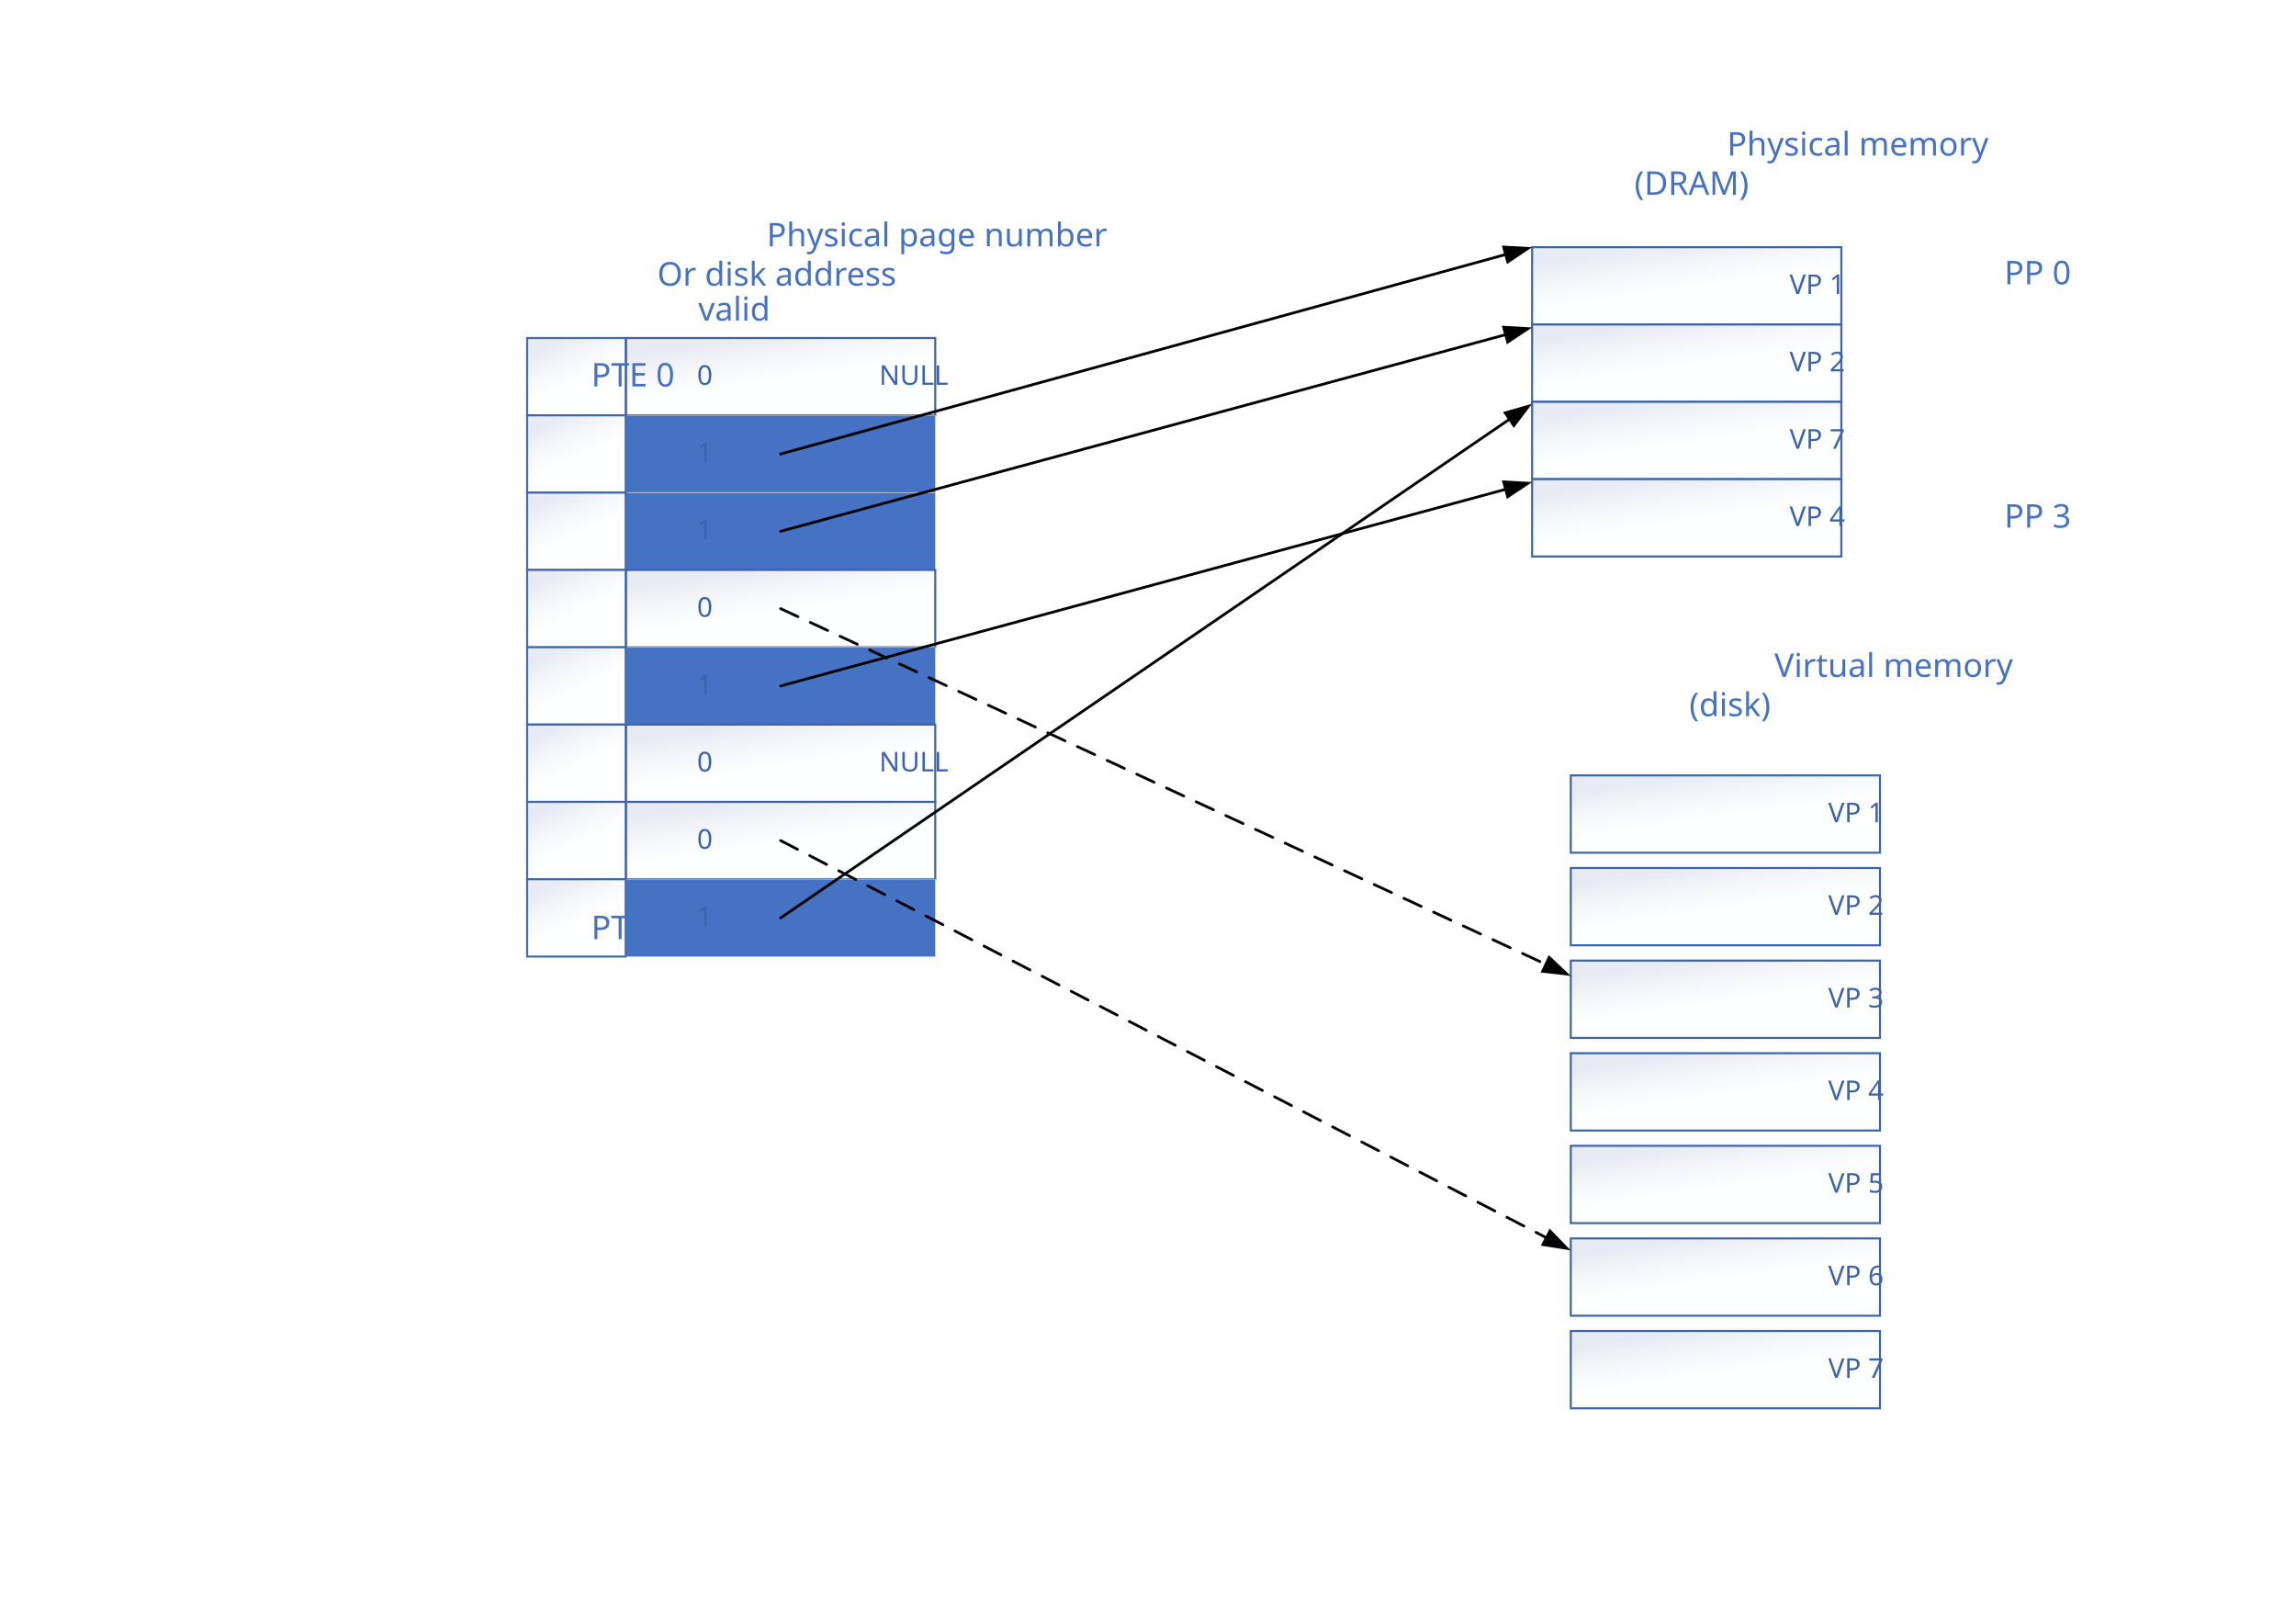
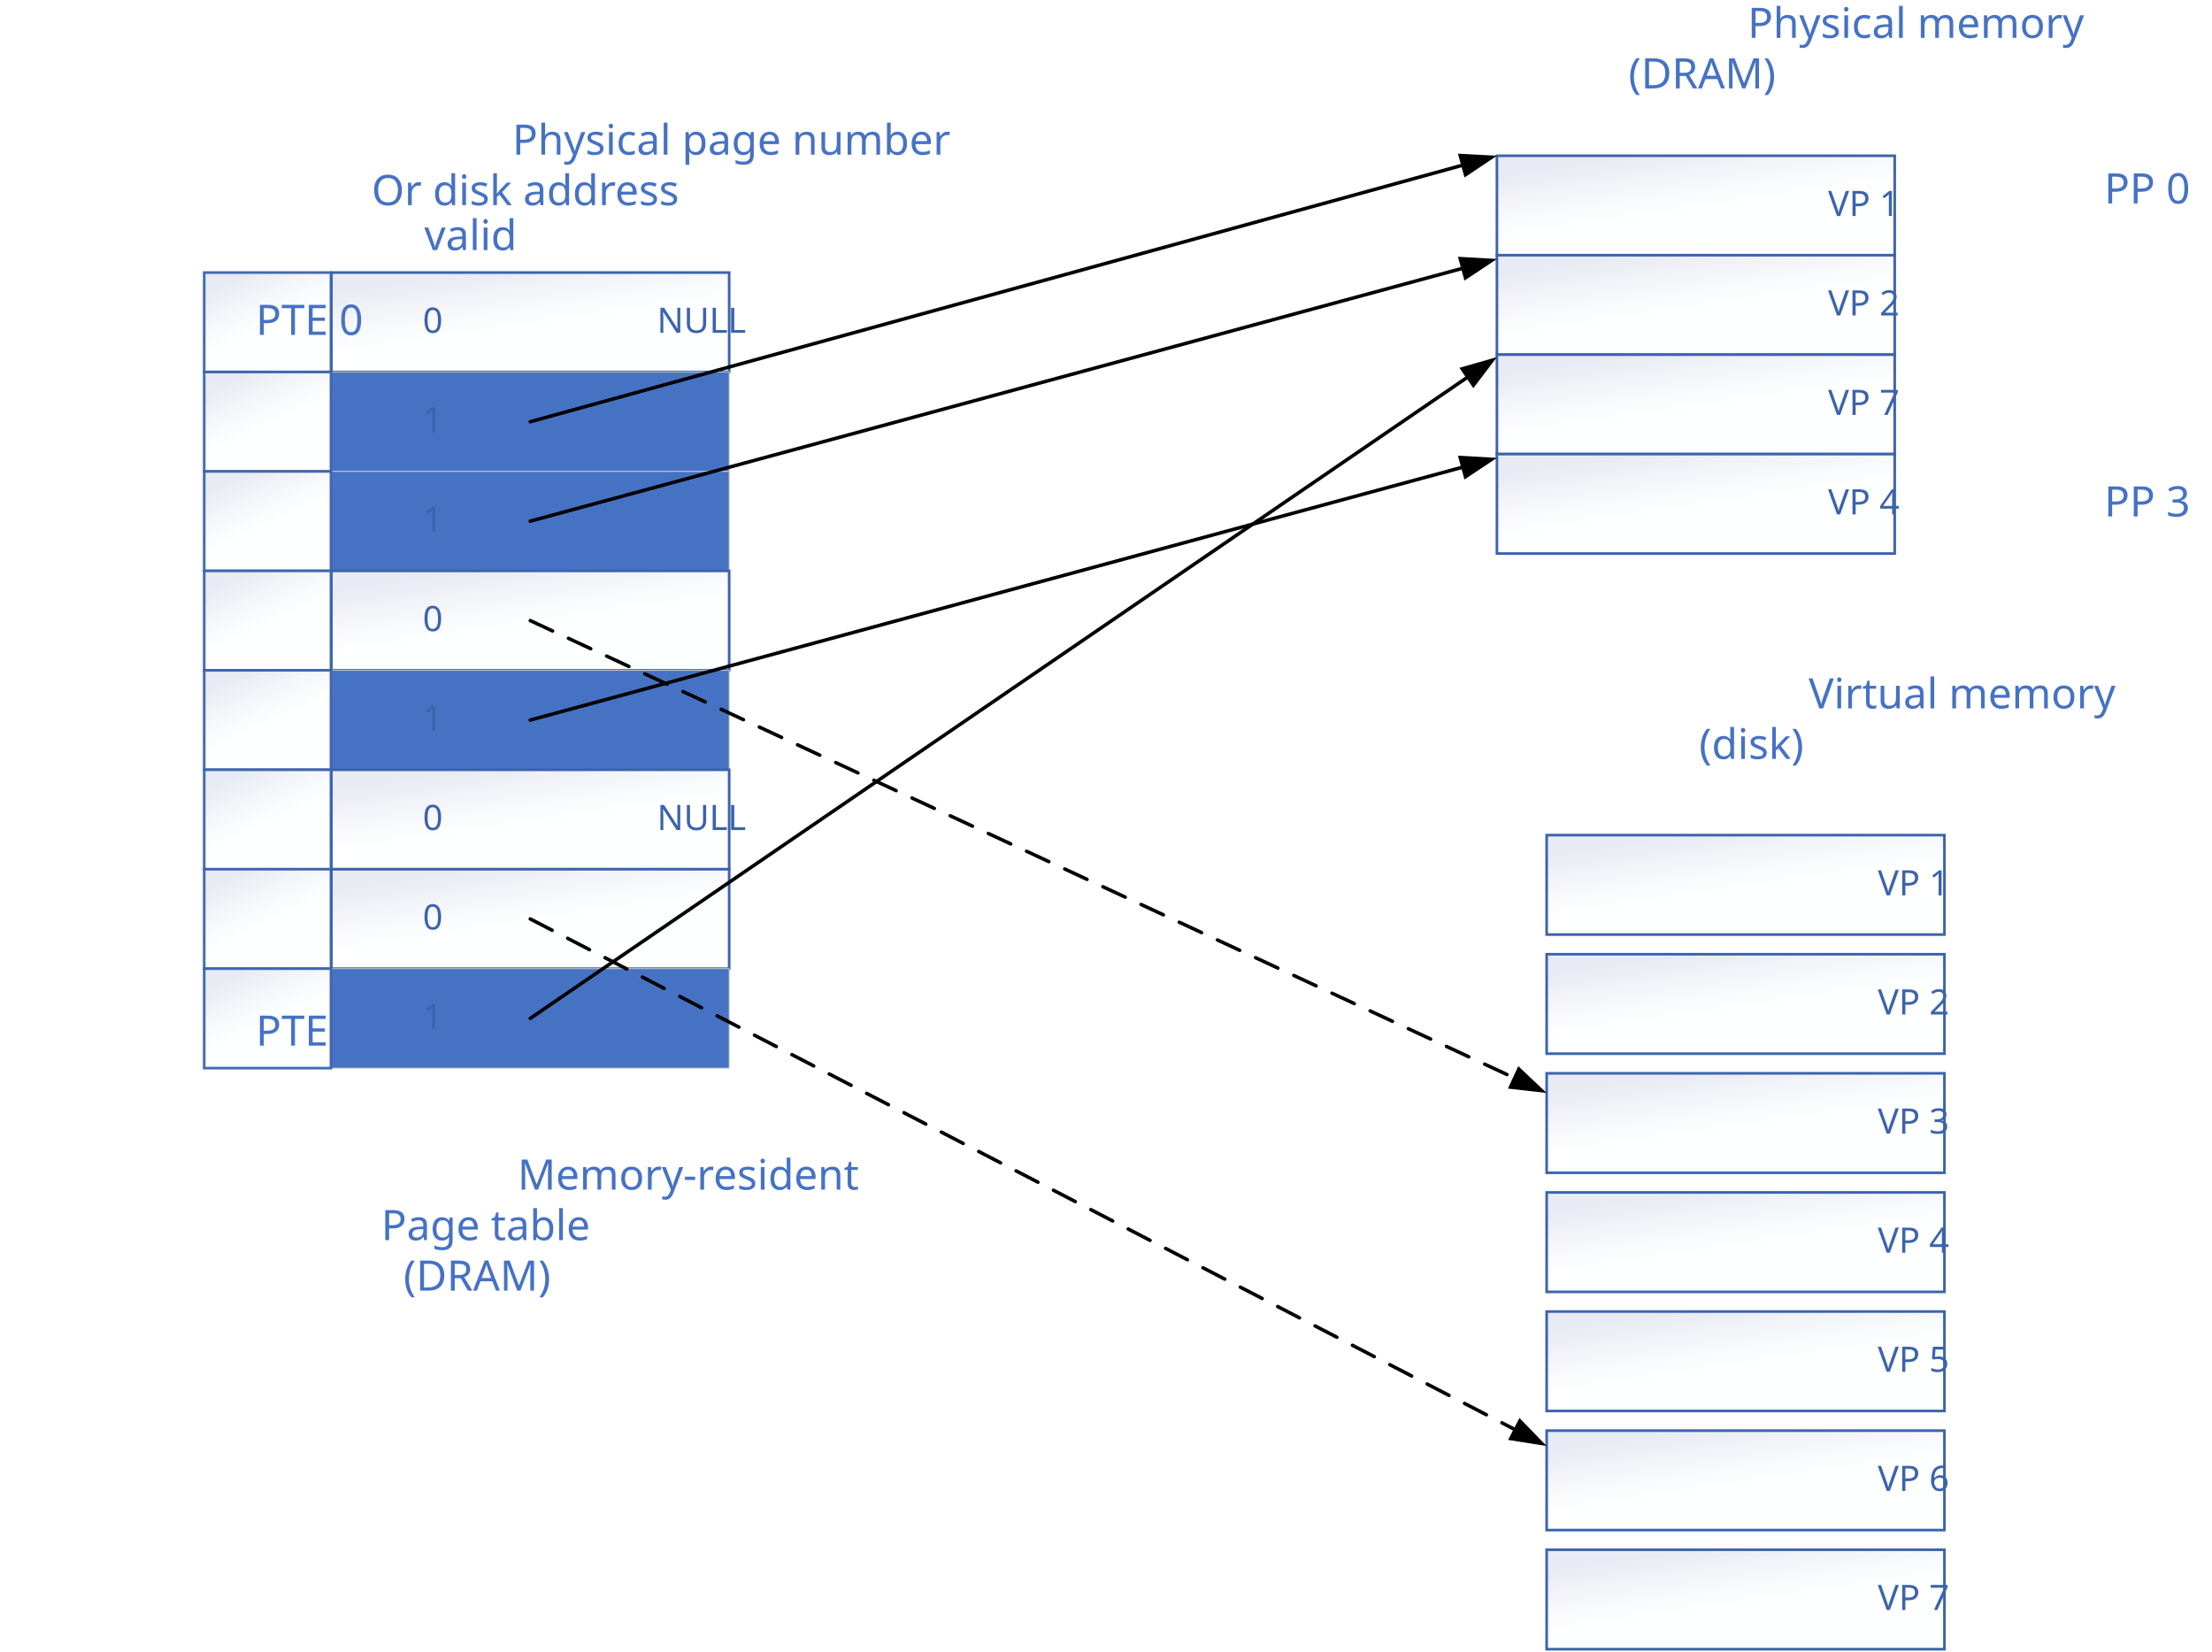
- <svg xmlns="http://www.w3.org/2000/svg" xmlns:ns1="http://schemas.microsoft.com/visio/2003/SVGExtensions/" xmlns:xlink="http://www.w3.org/1999/xlink" width="11.693in" height="8.268in" viewBox="0 0 841.89 595.276" xml:space="preserve" color-interpolation-filters="sRGB" class="st11">
-   <ns1:documentProperties ns1:langID="2052" ns1:metric="true" ns1:viewMarkup="false">
-     <ns1:userDefs>
-       <ns1:ud ns1:nameU="msvSubprocessMaster" ns1:prompt="" ns1:val="VT4(Rectangle)" />
-       <ns1:ud ns1:nameU="msvNoAutoConnect" ns1:val="VT0(1):26" />
-     </ns1:userDefs>
-   </ns1:documentProperties>
+ <svg xmlns="http://www.w3.org/2000/svg" xmlns:ns1="http://schemas.microsoft.com/visio/2003/SVGExtensions/" xmlns:xlink="http://www.w3.org/1999/xlink" width="8.757in" height="6.539in" viewBox="0 0 630.499 470.841" xml:space="preserve" color-interpolation-filters="sRGB" class="st11">
+   <ns1:documentProperties ns1:langID="2052" ns1:metric="true" ns1:viewMarkup="false" />
  <style type="text/css">
	
		.st1 {fill:url(#grad0-4);stroke:#3c63ac;stroke-width:0.75}
		.st2 {fill:#3c63ac;font-family:Calibri;font-size:0.833em}
		.st3 {fill:#4672c4;stroke:#c7c8c8;stroke-width:0.25}
		.st4 {fill:none;stroke:none;stroke-width:0.25}
		.st5 {fill:#4672c4;font-family:Calibri;font-size:1em}
		.st6 {font-size:1em}
		.st7 {fill:url(#grad0-4);stroke:#3c63ac;stroke-opacity:0.95;stroke-width:0.75}
		.st8 {marker-end:url(#mrkr13-111);stroke:#000000;stroke-linecap:round;stroke-linejoin:round;stroke-width:1}
		.st9 {fill:#000000;fill-opacity:1;stroke:#000000;stroke-opacity:1;stroke-width:0.284}
		.st10 {marker-end:url(#mrkr13-111);stroke:#000000;stroke-dasharray:7,5;stroke-linecap:round;stroke-linejoin:round;stroke-width:1}
		.st11 {fill:none;fill-rule:evenodd;font-size:12px;overflow:visible;stroke-linecap:square;stroke-miterlimit:3}
	
	</style>
  <defs id="Patterns_And_Gradients">
    <linearGradient id="grad0-4" x1="0" y1="0" x2="1" y2="0" gradientTransform="rotate(60 0.5 0.5)">
      <stop offset="0" stop-color="#e8ebf4" stop-opacity="1" />
      <stop offset="0.24" stop-color="#f4f5f9" stop-opacity="1" />
      <stop offset="0.54" stop-color="#feffff" stop-opacity="1" />
    </linearGradient>
  </defs>
  <defs id="Markers">
    <g id="lend13">
      <path d="M 3 1 L -0 0 L 3 -1 L 3 1 " style="stroke:none" />
    </g>
    <marker id="mrkr13-111" class="st9" ns1:arrowType="13" ns1:arrowSize="2" ns1:setback="10.56" refX="-10.56" orient="auto" markerUnits="strokeWidth" overflow="visible">
      <use xlink:href="#lend13" transform="scale(-3.52,-3.52) " />
    </marker>
  </defs>
  <g ns1:mID="0" ns1:index="1" ns1:groupContext="foregroundPage">
-     <ns1:userDefs>
-       <ns1:ud ns1:nameU="msvThemeOrder" ns1:val="VT0(0):26" />
-     </ns1:userDefs>
    <ns1:pageProperties ns1:drawingScale="0.0393701" ns1:pageScale="0.0393701" ns1:drawingUnits="24" ns1:shadowOffsetX="8.50394" ns1:shadowOffsetY="-8.50394" />
-     <ns1:layer ns1:name="连接线" ns1:index="0" />
-     <g id="shape1-1" ns1:mID="1" ns1:groupContext="shape" transform="translate(229.548,-443.02)">
-       <ns1:userDefs>
-         <ns1:ud ns1:nameU="visVersion" ns1:val="VT0(15):26" />
-       </ns1:userDefs>
-       <ns1:textBlock ns1:margins="rect(4,4,4,4)" ns1:tabSpace="42.5197" />
-       <ns1:textRect cx="56.693" cy="581.102" width="113.39" height="28.346" />
-       <rect x="0" y="566.929" width="113.386" height="28.346" class="st1" />
-       <text x="46.05" y="584.1" class="st2" ns1:langID="2052">
+     <g id="shape1-1" ns1:mID="1" ns1:groupContext="shape" transform="translate(94.4427,-364.804)">
+       <ns1:userDefs>
+         <ns1:ud ns1:nameU="visVersion" ns1:val="VT0(15):26" />
+       </ns1:userDefs>
+       <ns1:textBlock ns1:margins="rect(4,4,4,4)" ns1:tabSpace="42.5197" />
+       <ns1:textRect cx="56.693" cy="456.668" width="113.39" height="28.346" />
+       <rect x="0" y="442.495" width="113.386" height="28.346" class="st1" />
+       <text x="46.05" y="459.67" class="st2" ns1:langID="2052">
        <ns1:paragraph ns1:horizAlign="1" />
        <ns1:tabList />NULL</text>
    </g>
-     <g id="shape2-6" ns1:mID="2" ns1:groupContext="shape" transform="translate(229.548,-414.673)">
-       <ns1:userDefs>
-         <ns1:ud ns1:nameU="visVersion" ns1:val="VT0(15):26" />
-       </ns1:userDefs>
-       <rect x="0" y="566.929" width="113.386" height="28.346" class="st3" />
-     </g>
-     <g id="shape5-8" ns1:mID="5" ns1:groupContext="shape" transform="translate(229.548,-386.327)">
-       <ns1:userDefs>
-         <ns1:ud ns1:nameU="visVersion" ns1:val="VT0(15):26" />
-       </ns1:userDefs>
-       <rect x="0" y="566.929" width="113.386" height="28.346" class="st3" />
-     </g>
-     <g id="shape8-10" ns1:mID="8" ns1:groupContext="shape" transform="translate(229.548,-357.98)">
-       <ns1:userDefs>
-         <ns1:ud ns1:nameU="visVersion" ns1:val="VT0(15):26" />
-       </ns1:userDefs>
-       <rect x="0" y="566.929" width="113.386" height="28.346" class="st1" />
-     </g>
-     <g id="shape9-13" ns1:mID="9" ns1:groupContext="shape" transform="translate(229.548,-329.634)">
-       <ns1:userDefs>
-         <ns1:ud ns1:nameU="visVersion" ns1:val="VT0(15):26" />
-       </ns1:userDefs>
-       <rect x="0" y="566.929" width="113.386" height="28.346" class="st3" />
-     </g>
-     <g id="shape10-15" ns1:mID="10" ns1:groupContext="shape" transform="translate(229.548,-301.287)">
-       <ns1:userDefs>
-         <ns1:ud ns1:nameU="visVersion" ns1:val="VT0(15):26" />
-       </ns1:userDefs>
-       <ns1:textBlock ns1:margins="rect(4,4,4,4)" ns1:tabSpace="42.5197" />
-       <ns1:textRect cx="56.693" cy="581.102" width="113.39" height="28.346" />
-       <rect x="0" y="566.929" width="113.386" height="28.346" class="st1" />
-       <text x="46.05" y="584.1" class="st2" ns1:langID="2052">
+     <g id="shape2-6" ns1:mID="2" ns1:groupContext="shape" transform="translate(94.4427,-336.458)">
+       <ns1:userDefs>
+         <ns1:ud ns1:nameU="visVersion" ns1:val="VT0(15):26" />
+       </ns1:userDefs>
+       <rect x="0" y="442.495" width="113.386" height="28.346" class="st3" />
+     </g>
+     <g id="shape5-8" ns1:mID="5" ns1:groupContext="shape" transform="translate(94.4427,-308.111)">
+       <ns1:userDefs>
+         <ns1:ud ns1:nameU="visVersion" ns1:val="VT0(15):26" />
+       </ns1:userDefs>
+       <rect x="0" y="442.495" width="113.386" height="28.346" class="st3" />
+     </g>
+     <g id="shape8-10" ns1:mID="8" ns1:groupContext="shape" transform="translate(94.4427,-279.765)">
+       <ns1:userDefs>
+         <ns1:ud ns1:nameU="visVersion" ns1:val="VT0(15):26" />
+       </ns1:userDefs>
+       <rect x="0" y="442.495" width="113.386" height="28.346" class="st1" />
+     </g>
+     <g id="shape9-13" ns1:mID="9" ns1:groupContext="shape" transform="translate(94.4427,-251.418)">
+       <ns1:userDefs>
+         <ns1:ud ns1:nameU="visVersion" ns1:val="VT0(15):26" />
+       </ns1:userDefs>
+       <rect x="0" y="442.495" width="113.386" height="28.346" class="st3" />
+     </g>
+     <g id="shape10-15" ns1:mID="10" ns1:groupContext="shape" transform="translate(94.4427,-223.072)">
+       <ns1:userDefs>
+         <ns1:ud ns1:nameU="visVersion" ns1:val="VT0(15):26" />
+       </ns1:userDefs>
+       <ns1:textBlock ns1:margins="rect(4,4,4,4)" ns1:tabSpace="42.5197" />
+       <ns1:textRect cx="56.693" cy="456.668" width="113.39" height="28.346" />
+       <rect x="0" y="442.495" width="113.386" height="28.346" class="st1" />
+       <text x="46.05" y="459.67" class="st2" ns1:langID="2052">
        <ns1:paragraph ns1:horizAlign="1" />
        <ns1:tabList />NULL</text>
    </g>
-     <g id="shape11-19" ns1:mID="11" ns1:groupContext="shape" transform="translate(229.548,-272.941)">
-       <ns1:userDefs>
-         <ns1:ud ns1:nameU="visVersion" ns1:val="VT0(15):26" />
-       </ns1:userDefs>
-       <rect x="0" y="566.929" width="113.386" height="28.346" class="st1" />
-     </g>
-     <g id="shape12-22" ns1:mID="12" ns1:groupContext="shape" transform="translate(561.795,-476.31)">
-       <ns1:userDefs>
-         <ns1:ud ns1:nameU="visVersion" ns1:val="VT0(15):26" />
-       </ns1:userDefs>
-       <ns1:textBlock ns1:margins="rect(4,4,4,4)" ns1:tabSpace="42.5197" />
-       <ns1:textRect cx="56.693" cy="581.102" width="113.39" height="28.346" />
-       <rect x="0" y="566.929" width="113.386" height="28.346" class="st1" />
-       <text x="47.61" y="584.1" class="st2" ns1:langID="2052">
+     <g id="shape11-19" ns1:mID="11" ns1:groupContext="shape" transform="translate(94.4427,-194.725)">
+       <ns1:userDefs>
+         <ns1:ud ns1:nameU="visVersion" ns1:val="VT0(15):26" />
+       </ns1:userDefs>
+       <rect x="0" y="442.495" width="113.386" height="28.346" class="st1" />
+     </g>
+     <g id="shape12-22" ns1:mID="12" ns1:groupContext="shape" transform="translate(426.69,-398.095)">
+       <ns1:userDefs>
+         <ns1:ud ns1:nameU="visVersion" ns1:val="VT0(15):26" />
+       </ns1:userDefs>
+       <ns1:textBlock ns1:margins="rect(4,4,4,4)" ns1:tabSpace="42.5197" />
+       <ns1:textRect cx="56.693" cy="456.668" width="113.39" height="28.346" />
+       <rect x="0" y="442.495" width="113.386" height="28.346" class="st1" />
+       <text x="47.61" y="459.67" class="st2" ns1:langID="2052">
        <ns1:paragraph ns1:horizAlign="1" />
        <ns1:tabList />VP 1</text>
    </g>
-     <g id="shape13-26" ns1:mID="13" ns1:groupContext="shape" transform="translate(561.795,-447.964)">
-       <ns1:userDefs>
-         <ns1:ud ns1:nameU="visVersion" ns1:val="VT0(15):26" />
-       </ns1:userDefs>
-       <ns1:textBlock ns1:margins="rect(4,4,4,4)" ns1:tabSpace="42.5197" />
-       <ns1:textRect cx="56.693" cy="581.102" width="113.39" height="28.346" />
-       <rect x="0" y="566.929" width="113.386" height="28.346" class="st1" />
-       <text x="47.61" y="584.1" class="st2" ns1:langID="2052">
+     <g id="shape13-26" ns1:mID="13" ns1:groupContext="shape" transform="translate(426.69,-369.748)">
+       <ns1:userDefs>
+         <ns1:ud ns1:nameU="visVersion" ns1:val="VT0(15):26" />
+       </ns1:userDefs>
+       <ns1:textBlock ns1:margins="rect(4,4,4,4)" ns1:tabSpace="42.5197" />
+       <ns1:textRect cx="56.693" cy="456.668" width="113.39" height="28.346" />
+       <rect x="0" y="442.495" width="113.386" height="28.346" class="st1" />
+       <text x="47.61" y="459.67" class="st2" ns1:langID="2052">
        <ns1:paragraph ns1:horizAlign="1" />
        <ns1:tabList />VP 2</text>
    </g>
-     <g id="shape14-30" ns1:mID="14" ns1:groupContext="shape" transform="translate(561.795,-419.617)">
-       <ns1:userDefs>
-         <ns1:ud ns1:nameU="visVersion" ns1:val="VT0(15):26" />
-       </ns1:userDefs>
-       <ns1:textBlock ns1:margins="rect(4,4,4,4)" ns1:tabSpace="42.5197" />
-       <ns1:textRect cx="56.693" cy="581.102" width="113.39" height="28.346" />
-       <rect x="0" y="566.929" width="113.386" height="28.346" class="st1" />
-       <text x="47.61" y="584.1" class="st2" ns1:langID="2052">
+     <g id="shape14-30" ns1:mID="14" ns1:groupContext="shape" transform="translate(426.69,-341.402)">
+       <ns1:userDefs>
+         <ns1:ud ns1:nameU="visVersion" ns1:val="VT0(15):26" />
+       </ns1:userDefs>
+       <ns1:textBlock ns1:margins="rect(4,4,4,4)" ns1:tabSpace="42.5197" />
+       <ns1:textRect cx="56.693" cy="456.668" width="113.39" height="28.346" />
+       <rect x="0" y="442.495" width="113.386" height="28.346" class="st1" />
+       <text x="47.61" y="459.67" class="st2" ns1:langID="2052">
        <ns1:paragraph ns1:horizAlign="1" />
        <ns1:tabList />VP 7</text>
    </g>
-     <g id="shape15-34" ns1:mID="15" ns1:groupContext="shape" transform="translate(561.795,-391.271)">
-       <ns1:userDefs>
-         <ns1:ud ns1:nameU="visVersion" ns1:val="VT0(15):26" />
-       </ns1:userDefs>
-       <ns1:textBlock ns1:margins="rect(4,4,4,4)" ns1:tabSpace="42.5197" />
-       <ns1:textRect cx="56.693" cy="581.102" width="113.39" height="28.346" />
-       <rect x="0" y="566.929" width="113.386" height="28.346" class="st1" />
-       <text x="47.61" y="584.1" class="st2" ns1:langID="2052">
+     <g id="shape15-34" ns1:mID="15" ns1:groupContext="shape" transform="translate(426.69,-313.055)">
+       <ns1:userDefs>
+         <ns1:ud ns1:nameU="visVersion" ns1:val="VT0(15):26" />
+       </ns1:userDefs>
+       <ns1:textBlock ns1:margins="rect(4,4,4,4)" ns1:tabSpace="42.5197" />
+       <ns1:textRect cx="56.693" cy="456.668" width="113.39" height="28.346" />
+       <rect x="0" y="442.495" width="113.386" height="28.346" class="st1" />
+       <text x="47.61" y="459.67" class="st2" ns1:langID="2052">
        <ns1:paragraph ns1:horizAlign="1" />
        <ns1:tabList />VP 4</text>
    </g>
-     <g id="shape19-38" ns1:mID="19" ns1:groupContext="shape" transform="translate(575.968,-282.664)">
-       <ns1:userDefs>
-         <ns1:ud ns1:nameU="visVersion" ns1:val="VT0(15):26" />
-       </ns1:userDefs>
-       <ns1:textBlock ns1:margins="rect(4,4,4,4)" ns1:tabSpace="42.5197" />
-       <ns1:textRect cx="56.693" cy="581.102" width="113.39" height="28.346" />
-       <rect x="0" y="566.929" width="113.386" height="28.346" class="st1" />
-       <text x="47.61" y="584.1" class="st2" ns1:langID="2052">
+     <g id="shape19-38" ns1:mID="19" ns1:groupContext="shape" transform="translate(440.863,-204.449)">
+       <ns1:userDefs>
+         <ns1:ud ns1:nameU="visVersion" ns1:val="VT0(15):26" />
+       </ns1:userDefs>
+       <ns1:textBlock ns1:margins="rect(4,4,4,4)" ns1:tabSpace="42.5197" />
+       <ns1:textRect cx="56.693" cy="456.668" width="113.39" height="28.346" />
+       <rect x="0" y="442.495" width="113.386" height="28.346" class="st1" />
+       <text x="47.61" y="459.67" class="st2" ns1:langID="2052">
        <ns1:paragraph ns1:horizAlign="1" />
        <ns1:tabList />VP 1</text>
    </g>
-     <g id="shape20-42" ns1:mID="20" ns1:groupContext="shape" transform="translate(575.968,-248.715)">
-       <ns1:userDefs>
-         <ns1:ud ns1:nameU="visVersion" ns1:val="VT0(15):26" />
-       </ns1:userDefs>
-       <ns1:textBlock ns1:margins="rect(4,4,4,4)" ns1:tabSpace="42.5197" />
-       <ns1:textRect cx="56.693" cy="581.102" width="113.39" height="28.346" />
-       <rect x="0" y="566.929" width="113.386" height="28.346" class="st1" />
-       <text x="47.61" y="584.1" class="st2" ns1:langID="2052">
+     <g id="shape20-42" ns1:mID="20" ns1:groupContext="shape" transform="translate(440.863,-170.499)">
+       <ns1:userDefs>
+         <ns1:ud ns1:nameU="visVersion" ns1:val="VT0(15):26" />
+       </ns1:userDefs>
+       <ns1:textBlock ns1:margins="rect(4,4,4,4)" ns1:tabSpace="42.5197" />
+       <ns1:textRect cx="56.693" cy="456.668" width="113.39" height="28.346" />
+       <rect x="0" y="442.495" width="113.386" height="28.346" class="st1" />
+       <text x="47.61" y="459.67" class="st2" ns1:langID="2052">
        <ns1:paragraph ns1:horizAlign="1" />
        <ns1:tabList />VP 2</text>
    </g>
-     <g id="shape21-46" ns1:mID="21" ns1:groupContext="shape" transform="translate(575.968,-214.765)">
-       <ns1:userDefs>
-         <ns1:ud ns1:nameU="visVersion" ns1:val="VT0(15):26" />
-       </ns1:userDefs>
-       <ns1:textBlock ns1:margins="rect(4,4,4,4)" ns1:tabSpace="42.5197" />
-       <ns1:textRect cx="56.693" cy="581.102" width="113.39" height="28.346" />
-       <rect x="0" y="566.929" width="113.386" height="28.346" class="st1" />
-       <text x="47.61" y="584.1" class="st2" ns1:langID="2052">
+     <g id="shape21-46" ns1:mID="21" ns1:groupContext="shape" transform="translate(440.863,-136.549)">
+       <ns1:userDefs>
+         <ns1:ud ns1:nameU="visVersion" ns1:val="VT0(15):26" />
+       </ns1:userDefs>
+       <ns1:textBlock ns1:margins="rect(4,4,4,4)" ns1:tabSpace="42.5197" />
+       <ns1:textRect cx="56.693" cy="456.668" width="113.39" height="28.346" />
+       <rect x="0" y="442.495" width="113.386" height="28.346" class="st1" />
+       <text x="47.61" y="459.67" class="st2" ns1:langID="2052">
        <ns1:paragraph ns1:horizAlign="1" />
        <ns1:tabList />VP 3</text>
    </g>
-     <g id="shape22-50" ns1:mID="22" ns1:groupContext="shape" transform="translate(575.968,-180.815)">
-       <ns1:userDefs>
-         <ns1:ud ns1:nameU="visVersion" ns1:val="VT0(15):26" />
-       </ns1:userDefs>
-       <ns1:textBlock ns1:margins="rect(4,4,4,4)" ns1:tabSpace="42.5197" />
-       <ns1:textRect cx="56.693" cy="581.102" width="113.39" height="28.346" />
-       <rect x="0" y="566.929" width="113.386" height="28.346" class="st1" />
-       <text x="47.61" y="584.1" class="st2" ns1:langID="2052">
+     <g id="shape22-50" ns1:mID="22" ns1:groupContext="shape" transform="translate(440.863,-102.599)">
+       <ns1:userDefs>
+         <ns1:ud ns1:nameU="visVersion" ns1:val="VT0(15):26" />
+       </ns1:userDefs>
+       <ns1:textBlock ns1:margins="rect(4,4,4,4)" ns1:tabSpace="42.5197" />
+       <ns1:textRect cx="56.693" cy="456.668" width="113.39" height="28.346" />
+       <rect x="0" y="442.495" width="113.386" height="28.346" class="st1" />
+       <text x="47.61" y="459.67" class="st2" ns1:langID="2052">
        <ns1:paragraph ns1:horizAlign="1" />
        <ns1:tabList />VP 4</text>
    </g>
-     <g id="shape24-54" ns1:mID="24" ns1:groupContext="shape" transform="translate(613.354,-484.657)">
-       <ns1:textBlock ns1:margins="rect(4,4,4,4)" ns1:tabSpace="42.5197" />
-       <ns1:textRect cx="76" cy="585.276" width="152" height="20" />
-       <rect x="0" y="575.276" width="152" height="20" class="st4" />
-       <text x="65.4" y="588.88" class="st5" ns1:langID="2052">
+     <g id="shape24-54" ns1:mID="24" ns1:groupContext="shape" transform="translate(478.249,-406.441)">
+       <ns1:textBlock ns1:margins="rect(4,4,4,4)" ns1:tabSpace="42.5197" />
+       <ns1:textRect cx="76" cy="460.841" width="152" height="20" />
+       <rect x="0" y="450.841" width="152" height="20" class="st4" />
+       <text x="65.4" y="464.44" class="st5" ns1:langID="2052">
        <ns1:paragraph ns1:horizAlign="1" />
        <ns1:tabList />PP 0</text>
    </g>
-     <g id="shape25-57" ns1:mID="25" ns1:groupContext="shape" transform="translate(613.354,-395.444)">
-       <ns1:textBlock ns1:margins="rect(4,4,4,4)" ns1:tabSpace="42.5197" />
-       <ns1:textRect cx="76" cy="585.276" width="152" height="20" />
-       <rect x="0" y="575.276" width="152" height="20" class="st4" />
-       <text x="65.4" y="588.88" class="st5" ns1:langID="2052">
+     <g id="shape25-57" ns1:mID="25" ns1:groupContext="shape" transform="translate(478.249,-317.229)">
+       <ns1:textBlock ns1:margins="rect(4,4,4,4)" ns1:tabSpace="42.5197" />
+       <ns1:textRect cx="76" cy="460.841" width="152" height="20" />
+       <rect x="0" y="450.841" width="152" height="20" class="st4" />
+       <text x="65.4" y="464.44" class="st5" ns1:langID="2052">
        <ns1:paragraph ns1:horizAlign="1" />
        <ns1:tabList />PP 3</text>
    </g>
-     <g id="shape26-60" ns1:mID="26" ns1:groupContext="shape" transform="translate(556.661,-333.53)">
-       <ns1:textBlock ns1:margins="rect(4,4,4,4)" ns1:tabSpace="42.5197" />
-       <ns1:textRect cx="76" cy="585.276" width="152" height="20" />
-       <rect x="0" y="575.276" width="152" height="20" class="st4" />
-       <text x="37.81" y="581.68" class="st5" ns1:langID="2052">
+     <g id="shape26-60" ns1:mID="26" ns1:groupContext="shape" transform="translate(421.556,-255.315)">
+       <ns1:textBlock ns1:margins="rect(4,4,4,4)" ns1:tabSpace="42.5197" />
+       <ns1:textRect cx="76" cy="460.841" width="152" height="20" />
+       <rect x="0" y="450.841" width="152" height="20" class="st4" />
+       <text x="37.81" y="457.24" class="st5" ns1:langID="2052">
        <ns1:paragraph ns1:horizAlign="1" />
        <ns1:tabList />Virtual memory<ns1:newlineChar />
        <tspan x="62.76" dy="1.2em" class="st6">(disk)</tspan>
      </text>
    </g>
-     <g id="shape27-64" ns1:mID="27" ns1:groupContext="shape" transform="translate(542.488,-524.657)">
-       <ns1:textBlock ns1:margins="rect(4,4,4,4)" ns1:tabSpace="42.5197" />
-       <ns1:textRect cx="76" cy="585.276" width="152" height="20" />
-       <rect x="0" y="575.276" width="152" height="20" class="st4" />
-       <text x="34.62" y="581.68" class="st5" ns1:langID="2052">
+     <g id="shape27-64" ns1:mID="27" ns1:groupContext="shape" transform="translate(407.382,-446.441)">
+       <ns1:textBlock ns1:margins="rect(4,4,4,4)" ns1:tabSpace="42.5197" />
+       <ns1:textRect cx="76" cy="460.841" width="152" height="20" />
+       <rect x="0" y="450.841" width="152" height="20" class="st4" />
+       <text x="34.62" y="457.24" class="st5" ns1:langID="2052">
        <ns1:paragraph ns1:horizAlign="1" />
        <ns1:tabList />Physical memory<ns1:newlineChar />
        <tspan x="56.81" dy="1.2em" class="st6">(DRAM)</tspan>
      </text>
    </g>
-     <g id="shape28-68" ns1:mID="28" ns1:groupContext="shape" transform="translate(202.331,-491.366)">
-       <ns1:textBlock ns1:margins="rect(4,4,4,4)" ns1:tabSpace="42.5197" />
-       <ns1:textRect cx="76" cy="585.276" width="152.01" height="20" />
-       <rect x="0" y="575.276" width="152" height="20" class="st4" />
-       <text x="22.64" y="581.68" class="st5" ns1:langID="2052">
+     <g id="shape28-68" ns1:mID="28" ns1:groupContext="shape" transform="translate(67.225,-413.151)">
+       <ns1:textBlock ns1:margins="rect(4,4,4,4)" ns1:tabSpace="42.5197" />
+       <ns1:textRect cx="76" cy="460.841" width="152.01" height="20" />
+       <rect x="0" y="450.841" width="152" height="20" class="st4" />
+       <text x="22.64" y="457.24" class="st5" ns1:langID="2052">
        <ns1:paragraph ns1:horizAlign="1" />
        <ns1:tabList />Physical page number<ns1:newlineChar />
        <tspan x="38.67" dy="1.2em" class="st6">Or disk address</tspan>
      </text>
    </g>
-     <g id="shape37-72" ns1:mID="37" ns1:groupContext="shape" transform="translate(193.291,-443.02)">
-       <ns1:userDefs>
-         <ns1:ud ns1:nameU="visVersion" ns1:val="VT0(15):26" />
-       </ns1:userDefs>
-       <ns1:textBlock ns1:margins="rect(4,4,4,4)" ns1:tabSpace="42.5197" />
-       <ns1:textRect cx="18.064" cy="581.102" width="36.13" height="28.346" />
-       <rect x="0" y="566.929" width="36.129" height="28.346" class="st7" />
-       <text x="15.53" y="584.1" class="st2" ns1:langID="2052">
+     <g id="shape37-72" ns1:mID="37" ns1:groupContext="shape" transform="translate(58.1856,-364.804)">
+       <ns1:userDefs>
+         <ns1:ud ns1:nameU="visVersion" ns1:val="VT0(15):26" />
+       </ns1:userDefs>
+       <ns1:textBlock ns1:margins="rect(4,4,4,4)" ns1:tabSpace="42.5197" />
+       <ns1:textRect cx="18.064" cy="456.668" width="36.13" height="28.346" />
+       <rect x="0" y="442.495" width="36.129" height="28.346" class="st7" />
+       <text x="15.53" y="459.67" class="st2" ns1:langID="2052">
        <ns1:paragraph ns1:horizAlign="1" />
        <ns1:tabList />0</text>
    </g>
-     <g id="shape38-76" ns1:mID="38" ns1:groupContext="shape" transform="translate(193.291,-414.673)">
-       <ns1:userDefs>
-         <ns1:ud ns1:nameU="visVersion" ns1:val="VT0(15):26" />
-       </ns1:userDefs>
-       <ns1:textBlock ns1:margins="rect(4,4,4,4)" ns1:tabSpace="42.5197" />
-       <ns1:textRect cx="18.064" cy="581.102" width="36.13" height="28.346" />
-       <rect x="0" y="566.929" width="36.129" height="28.346" class="st7" />
-       <text x="15.53" y="584.1" class="st2" ns1:langID="2052">
+     <g id="shape38-76" ns1:mID="38" ns1:groupContext="shape" transform="translate(58.1856,-336.458)">
+       <ns1:userDefs>
+         <ns1:ud ns1:nameU="visVersion" ns1:val="VT0(15):26" />
+       </ns1:userDefs>
+       <ns1:textBlock ns1:margins="rect(4,4,4,4)" ns1:tabSpace="42.5197" />
+       <ns1:textRect cx="18.064" cy="456.668" width="36.13" height="28.346" />
+       <rect x="0" y="442.495" width="36.129" height="28.346" class="st7" />
+       <text x="15.53" y="459.67" class="st2" ns1:langID="2052">
        <ns1:paragraph ns1:horizAlign="1" />
        <ns1:tabList />1</text>
    </g>
-     <g id="shape39-80" ns1:mID="39" ns1:groupContext="shape" transform="translate(193.291,-386.327)">
-       <ns1:userDefs>
-         <ns1:ud ns1:nameU="visVersion" ns1:val="VT0(15):26" />
-       </ns1:userDefs>
-       <ns1:textBlock ns1:margins="rect(4,4,4,4)" ns1:tabSpace="42.5197" />
-       <ns1:textRect cx="18.064" cy="581.102" width="36.13" height="28.346" />
-       <rect x="0" y="566.929" width="36.129" height="28.346" class="st7" />
-       <text x="15.53" y="584.1" class="st2" ns1:langID="2052">
+     <g id="shape39-80" ns1:mID="39" ns1:groupContext="shape" transform="translate(58.1856,-308.111)">
+       <ns1:userDefs>
+         <ns1:ud ns1:nameU="visVersion" ns1:val="VT0(15):26" />
+       </ns1:userDefs>
+       <ns1:textBlock ns1:margins="rect(4,4,4,4)" ns1:tabSpace="42.5197" />
+       <ns1:textRect cx="18.064" cy="456.668" width="36.13" height="28.346" />
+       <rect x="0" y="442.495" width="36.129" height="28.346" class="st7" />
+       <text x="15.53" y="459.67" class="st2" ns1:langID="2052">
        <ns1:paragraph ns1:horizAlign="1" />
        <ns1:tabList />1</text>
    </g>
-     <g id="shape40-84" ns1:mID="40" ns1:groupContext="shape" transform="translate(193.291,-357.98)">
-       <ns1:userDefs>
-         <ns1:ud ns1:nameU="visVersion" ns1:val="VT0(15):26" />
-       </ns1:userDefs>
-       <ns1:textBlock ns1:margins="rect(4,4,4,4)" ns1:tabSpace="42.5197" />
-       <ns1:textRect cx="18.064" cy="581.102" width="36.13" height="28.346" />
-       <rect x="0" y="566.929" width="36.129" height="28.346" class="st7" />
-       <text x="15.53" y="584.1" class="st2" ns1:langID="2052">
+     <g id="shape40-84" ns1:mID="40" ns1:groupContext="shape" transform="translate(58.1856,-279.765)">
+       <ns1:userDefs>
+         <ns1:ud ns1:nameU="visVersion" ns1:val="VT0(15):26" />
+       </ns1:userDefs>
+       <ns1:textBlock ns1:margins="rect(4,4,4,4)" ns1:tabSpace="42.5197" />
+       <ns1:textRect cx="18.064" cy="456.668" width="36.13" height="28.346" />
+       <rect x="0" y="442.495" width="36.129" height="28.346" class="st7" />
+       <text x="15.53" y="459.67" class="st2" ns1:langID="2052">
        <ns1:paragraph ns1:horizAlign="1" />
        <ns1:tabList />0</text>
    </g>
-     <g id="shape41-88" ns1:mID="41" ns1:groupContext="shape" transform="translate(193.291,-329.634)">
-       <ns1:userDefs>
-         <ns1:ud ns1:nameU="visVersion" ns1:val="VT0(15):26" />
-       </ns1:userDefs>
-       <ns1:textBlock ns1:margins="rect(4,4,4,4)" ns1:tabSpace="42.5197" />
-       <ns1:textRect cx="18.064" cy="581.102" width="36.13" height="28.346" />
-       <rect x="0" y="566.929" width="36.129" height="28.346" class="st7" />
-       <text x="15.53" y="584.1" class="st2" ns1:langID="2052">
+     <g id="shape41-88" ns1:mID="41" ns1:groupContext="shape" transform="translate(58.1856,-251.418)">
+       <ns1:userDefs>
+         <ns1:ud ns1:nameU="visVersion" ns1:val="VT0(15):26" />
+       </ns1:userDefs>
+       <ns1:textBlock ns1:margins="rect(4,4,4,4)" ns1:tabSpace="42.5197" />
+       <ns1:textRect cx="18.064" cy="456.668" width="36.13" height="28.346" />
+       <rect x="0" y="442.495" width="36.129" height="28.346" class="st7" />
+       <text x="15.53" y="459.67" class="st2" ns1:langID="2052">
        <ns1:paragraph ns1:horizAlign="1" />
        <ns1:tabList />1</text>
    </g>
-     <g id="shape42-92" ns1:mID="42" ns1:groupContext="shape" transform="translate(193.291,-301.287)">
-       <ns1:userDefs>
-         <ns1:ud ns1:nameU="visVersion" ns1:val="VT0(15):26" />
-       </ns1:userDefs>
-       <ns1:textBlock ns1:margins="rect(4,4,4,4)" ns1:tabSpace="42.5197" />
-       <ns1:textRect cx="18.064" cy="581.102" width="36.13" height="28.346" />
-       <rect x="0" y="566.929" width="36.129" height="28.346" class="st7" />
-       <text x="15.53" y="584.1" class="st2" ns1:langID="2052">
+     <g id="shape42-92" ns1:mID="42" ns1:groupContext="shape" transform="translate(58.1856,-223.072)">
+       <ns1:userDefs>
+         <ns1:ud ns1:nameU="visVersion" ns1:val="VT0(15):26" />
+       </ns1:userDefs>
+       <ns1:textBlock ns1:margins="rect(4,4,4,4)" ns1:tabSpace="42.5197" />
+       <ns1:textRect cx="18.064" cy="456.668" width="36.13" height="28.346" />
+       <rect x="0" y="442.495" width="36.129" height="28.346" class="st7" />
+       <text x="15.53" y="459.67" class="st2" ns1:langID="2052">
        <ns1:paragraph ns1:horizAlign="1" />
        <ns1:tabList />0</text>
    </g>
-     <g id="shape43-96" ns1:mID="43" ns1:groupContext="shape" transform="translate(193.291,-272.941)">
-       <ns1:userDefs>
-         <ns1:ud ns1:nameU="visVersion" ns1:val="VT0(15):26" />
-       </ns1:userDefs>
-       <ns1:textBlock ns1:margins="rect(4,4,4,4)" ns1:tabSpace="42.5197" />
-       <ns1:textRect cx="18.064" cy="581.102" width="36.13" height="28.346" />
-       <rect x="0" y="566.929" width="36.129" height="28.346" class="st7" />
-       <text x="15.53" y="584.1" class="st2" ns1:langID="2052">
+     <g id="shape43-96" ns1:mID="43" ns1:groupContext="shape" transform="translate(58.1856,-194.725)">
+       <ns1:userDefs>
+         <ns1:ud ns1:nameU="visVersion" ns1:val="VT0(15):26" />
+       </ns1:userDefs>
+       <ns1:textBlock ns1:margins="rect(4,4,4,4)" ns1:tabSpace="42.5197" />
+       <ns1:textRect cx="18.064" cy="456.668" width="36.13" height="28.346" />
+       <rect x="0" y="442.495" width="36.129" height="28.346" class="st7" />
+       <text x="15.53" y="459.67" class="st2" ns1:langID="2052">
        <ns1:paragraph ns1:horizAlign="1" />
        <ns1:tabList />0</text>
    </g>
-     <g id="shape44-100" ns1:mID="44" ns1:groupContext="shape" transform="translate(229.548,-244.594)">
-       <ns1:userDefs>
-         <ns1:ud ns1:nameU="visVersion" ns1:val="VT0(15):26" />
-       </ns1:userDefs>
-       <rect x="0" y="566.929" width="113.386" height="28.346" class="st3" />
-     </g>
-     <g id="shape45-102" ns1:mID="45" ns1:groupContext="shape" transform="translate(193.291,-244.594)">
-       <ns1:userDefs>
-         <ns1:ud ns1:nameU="visVersion" ns1:val="VT0(15):26" />
-       </ns1:userDefs>
-       <ns1:textBlock ns1:margins="rect(4,4,4,4)" ns1:tabSpace="42.5197" />
-       <ns1:textRect cx="18.064" cy="581.102" width="36.13" height="28.346" />
-       <rect x="0" y="566.929" width="36.129" height="28.346" class="st7" />
-       <text x="15.53" y="584.1" class="st2" ns1:langID="2052">
+     <g id="shape44-100" ns1:mID="44" ns1:groupContext="shape" transform="translate(94.4427,-166.379)">
+       <ns1:userDefs>
+         <ns1:ud ns1:nameU="visVersion" ns1:val="VT0(15):26" />
+       </ns1:userDefs>
+       <rect x="0" y="442.495" width="113.386" height="28.346" class="st3" />
+     </g>
+     <g id="shape45-102" ns1:mID="45" ns1:groupContext="shape" transform="translate(58.1856,-166.379)">
+       <ns1:userDefs>
+         <ns1:ud ns1:nameU="visVersion" ns1:val="VT0(15):26" />
+       </ns1:userDefs>
+       <ns1:textBlock ns1:margins="rect(4,4,4,4)" ns1:tabSpace="42.5197" />
+       <ns1:textRect cx="18.064" cy="456.668" width="36.13" height="28.346" />
+       <rect x="0" y="442.495" width="36.129" height="28.346" class="st7" />
+       <text x="15.53" y="459.67" class="st2" ns1:langID="2052">
        <ns1:paragraph ns1:horizAlign="1" />
        <ns1:tabList />1</text>
    </g>
-     <g id="shape62-106" ns1:mID="62" ns1:groupContext="shape" transform="translate(128.336,-407.521) rotate(-15.3826)">
-       <path d="M0 595.28 L275.23 595.28" class="st8" />
-     </g>
-     <g id="shape63-112" ns1:mID="63" ns1:groupContext="shape" transform="translate(130.428,-379.746) rotate(-15.1739)">
-       <path d="M0 595.28 L274.95 595.28" class="st8" />
-     </g>
-     <g id="shape64-117" ns1:mID="64" ns1:groupContext="shape" transform="translate(-49.8612,-154.805) rotate(-34.3757)">
-       <path d="M0 595.28 L323.3 595.28" class="st8" />
-     </g>
-     <g id="shape65-122" ns1:mID="65" ns1:groupContext="shape" transform="translate(130.428,-323.053) rotate(-15.1739)">
-       <path d="M0 595.28 L274.95 595.28" class="st8" />
-     </g>
-     <g id="shape66-127" ns1:mID="66" ns1:groupContext="shape" transform="translate(135.356,-471.366)">
-       <ns1:textBlock ns1:margins="rect(4,4,4,4)" ns1:tabSpace="42.5197" />
-       <ns1:textRect cx="76" cy="585.276" width="152.01" height="20" />
-       <rect x="0" y="575.276" width="152" height="20" class="st4" />
-       <text x="64.51" y="588.88" class="st5" ns1:langID="2052">
+     <g id="shape62-106" ns1:mID="62" ns1:groupContext="shape" transform="translate(26.2385,-333.764) rotate(-15.3826)">
+       <path d="M0 470.84 L275.23 470.84" class="st8" />
+     </g>
+     <g id="shape63-112" ns1:mID="63" ns1:groupContext="shape" transform="translate(27.8931,-305.869) rotate(-15.1739)">
+       <path d="M0 470.84 L274.95 470.84" class="st8" />
+     </g>
+     <g id="shape64-117" ns1:mID="64" ns1:groupContext="shape" transform="translate(-114.709,-98.3213) rotate(-34.3757)">
+       <path d="M0 470.84 L323.3 470.84" class="st8" />
+     </g>
+     <g id="shape65-122" ns1:mID="65" ns1:groupContext="shape" transform="translate(27.8931,-249.176) rotate(-15.1739)">
+       <path d="M0 470.84 L274.95 470.84" class="st8" />
+     </g>
+     <g id="shape66-127" ns1:mID="66" ns1:groupContext="shape" transform="translate(0.25,-393.151)">
+       <ns1:textBlock ns1:margins="rect(4,4,4,4)" ns1:tabSpace="42.5197" />
+       <ns1:textRect cx="76" cy="460.841" width="152.01" height="20" />
+       <rect x="0" y="450.841" width="152" height="20" class="st4" />
+       <text x="64.51" y="464.44" class="st5" ns1:langID="2052">
        <ns1:paragraph ns1:horizAlign="1" />
        <ns1:tabList />valid</text>
    </g>
-     <g id="shape67-130" ns1:mID="67" ns1:groupContext="shape" transform="translate(97.9842,-447.193)">
-       <ns1:textBlock ns1:margins="rect(4,4,4,4)" ns1:tabSpace="42.5197" />
-       <ns1:textRect cx="76" cy="585.276" width="152" height="20" />
-       <rect x="0" y="575.276" width="152" height="20" class="st4" />
-       <text x="62.65" y="588.88" class="st5" ns1:langID="2052">
+     <g id="shape67-130" ns1:mID="67" ns1:groupContext="shape" transform="translate(11.0675,-368.977)">
+       <ns1:textBlock ns1:margins="rect(4,4,4,4)" ns1:tabSpace="42.5197" />
+       <ns1:textRect cx="19.039" cy="460.841" width="38.08" height="20" />
+       <rect x="0" y="450.841" width="38.079" height="20" class="st4" />
+       <text x="5.69" y="464.44" class="st5" ns1:langID="2052">
        <ns1:paragraph ns1:horizAlign="1" />
        <ns1:tabList />PTE 0</text>
    </g>
-     <g id="shape68-133" ns1:mID="68" ns1:groupContext="shape" transform="translate(97.9842,-244.594)">
-       <ns1:textBlock ns1:margins="rect(4,4,4,4)" ns1:tabSpace="42.5197" />
-       <ns1:textRect cx="76" cy="585.276" width="152" height="20" />
-       <rect x="0" y="575.276" width="152" height="20" class="st4" />
-       <text x="62.65" y="588.88" class="st5" ns1:langID="2052">
+     <g id="shape68-133" ns1:mID="68" ns1:groupContext="shape" transform="translate(11.0675,-166.379)">
+       <ns1:textBlock ns1:margins="rect(4,4,4,4)" ns1:tabSpace="42.5197" />
+       <ns1:textRect cx="19.039" cy="460.841" width="38.08" height="20" />
+       <rect x="0" y="450.841" width="38.079" height="20" class="st4" />
+       <text x="5.69" y="464.44" class="st5" ns1:langID="2052">
        <ns1:paragraph ns1:horizAlign="1" />
        <ns1:tabList />PTE 7</text>
    </g>
-     <g id="shape69-136" ns1:mID="69" ns1:groupContext="shape" transform="translate(537.117,-316.706) rotate(24.9258)">
-       <path d="M0 595.28 L308.93 595.28" class="st10" />
-     </g>
-     <g id="shape70-141" ns1:mID="70" ns1:groupContext="shape" transform="translate(575.968,-146.865)">
-       <ns1:userDefs>
-         <ns1:ud ns1:nameU="visVersion" ns1:val="VT0(15):26" />
-       </ns1:userDefs>
-       <ns1:textBlock ns1:margins="rect(4,4,4,4)" ns1:tabSpace="42.5197" />
-       <ns1:textRect cx="56.693" cy="581.102" width="113.39" height="28.346" />
-       <rect x="0" y="566.929" width="113.386" height="28.346" class="st1" />
-       <text x="47.61" y="584.1" class="st2" ns1:langID="2052">
+     <g id="shape69-136" ns1:mID="69" ns1:groupContext="shape" transform="translate(349.569,-250.081) rotate(24.9258)">
+       <path d="M0 470.84 L308.93 470.84" class="st10" />
+     </g>
+     <g id="shape70-141" ns1:mID="70" ns1:groupContext="shape" transform="translate(440.863,-68.6497)">
+       <ns1:userDefs>
+         <ns1:ud ns1:nameU="visVersion" ns1:val="VT0(15):26" />
+       </ns1:userDefs>
+       <ns1:textBlock ns1:margins="rect(4,4,4,4)" ns1:tabSpace="42.5197" />
+       <ns1:textRect cx="56.693" cy="456.668" width="113.39" height="28.346" />
+       <rect x="0" y="442.495" width="113.386" height="28.346" class="st1" />
+       <text x="47.61" y="459.67" class="st2" ns1:langID="2052">
        <ns1:paragraph ns1:horizAlign="1" />
        <ns1:tabList />VP 5</text>
    </g>
-     <g id="shape71-145" ns1:mID="71" ns1:groupContext="shape" transform="translate(575.968,-112.915)">
-       <ns1:userDefs>
-         <ns1:ud ns1:nameU="visVersion" ns1:val="VT0(15):26" />
-       </ns1:userDefs>
-       <ns1:textBlock ns1:margins="rect(4,4,4,4)" ns1:tabSpace="42.5197" />
-       <ns1:textRect cx="56.693" cy="581.102" width="113.39" height="28.346" />
-       <rect x="0" y="566.929" width="113.386" height="28.346" class="st1" />
-       <text x="47.61" y="584.1" class="st2" ns1:langID="2052">
+     <g id="shape71-145" ns1:mID="71" ns1:groupContext="shape" transform="translate(440.863,-34.6998)">
+       <ns1:userDefs>
+         <ns1:ud ns1:nameU="visVersion" ns1:val="VT0(15):26" />
+       </ns1:userDefs>
+       <ns1:textBlock ns1:margins="rect(4,4,4,4)" ns1:tabSpace="42.5197" />
+       <ns1:textRect cx="56.693" cy="456.668" width="113.39" height="28.346" />
+       <rect x="0" y="442.495" width="113.386" height="28.346" class="st1" />
+       <text x="47.61" y="459.67" class="st2" ns1:langID="2052">
        <ns1:paragraph ns1:horizAlign="1" />
        <ns1:tabList />VP 6</text>
    </g>
-     <g id="shape72-149" ns1:mID="72" ns1:groupContext="shape" transform="translate(575.968,-78.9654)">
-       <ns1:userDefs>
-         <ns1:ud ns1:nameU="visVersion" ns1:val="VT0(15):26" />
-       </ns1:userDefs>
-       <ns1:textBlock ns1:margins="rect(4,4,4,4)" ns1:tabSpace="42.5197" />
-       <ns1:textRect cx="56.693" cy="581.102" width="113.39" height="28.346" />
-       <rect x="0" y="566.929" width="113.386" height="28.346" class="st1" />
-       <text x="47.61" y="584.1" class="st2" ns1:langID="2052">
+     <g id="shape72-149" ns1:mID="72" ns1:groupContext="shape" transform="translate(440.863,-0.75)">
+       <ns1:userDefs>
+         <ns1:ud ns1:nameU="visVersion" ns1:val="VT0(15):26" />
+       </ns1:userDefs>
+       <ns1:textBlock ns1:margins="rect(4,4,4,4)" ns1:tabSpace="42.5197" />
+       <ns1:textRect cx="56.693" cy="456.668" width="113.39" height="28.346" />
+       <rect x="0" y="442.495" width="113.386" height="28.346" class="st1" />
+       <text x="47.61" y="459.67" class="st2" ns1:langID="2052">
        <ns1:paragraph ns1:horizAlign="1" />
        <ns1:tabList />VP 7</text>
    </g>
-     <g id="shape73-153" ns1:mID="73" ns1:groupContext="shape" transform="translate(560.267,-220.292) rotate(27.4087)">
-       <path d="M0 595.28 L315.8 595.28" class="st10" />
+     <g id="shape73-153" ns1:mID="73" ns1:groupContext="shape" transform="translate(367.88,-156.045) rotate(27.4087)">
+       <path d="M0 470.84 L315.8 470.84" class="st10" />
+     </g>
+     <g id="shape75-158" ns1:mID="75" ns1:groupContext="shape" transform="translate(58.1856,-110.946)">
+       <ns1:textBlock ns1:margins="rect(4,4,4,4)" ns1:tabSpace="42.5197" />
+       <ns1:textRect cx="76" cy="460.841" width="152.01" height="20" />
+       <rect x="0" y="450.841" width="152" height="20" class="st4" />
+       <text x="33.18" y="450.04" class="st5" ns1:langID="2052">
+         <ns1:paragraph ns1:horizAlign="1" />
+         <ns1:tabList />Memory-resident<ns1:newlineChar />
+         <tspan x="50.46" dy="1.2em" class="st6">Page table<ns1:newlineChar />
+         </tspan>
+         <tspan x="56.81" dy="1.2em" class="st6">(DRAM)</tspan>
+       </text>
    </g>
  </g>
</svg>
